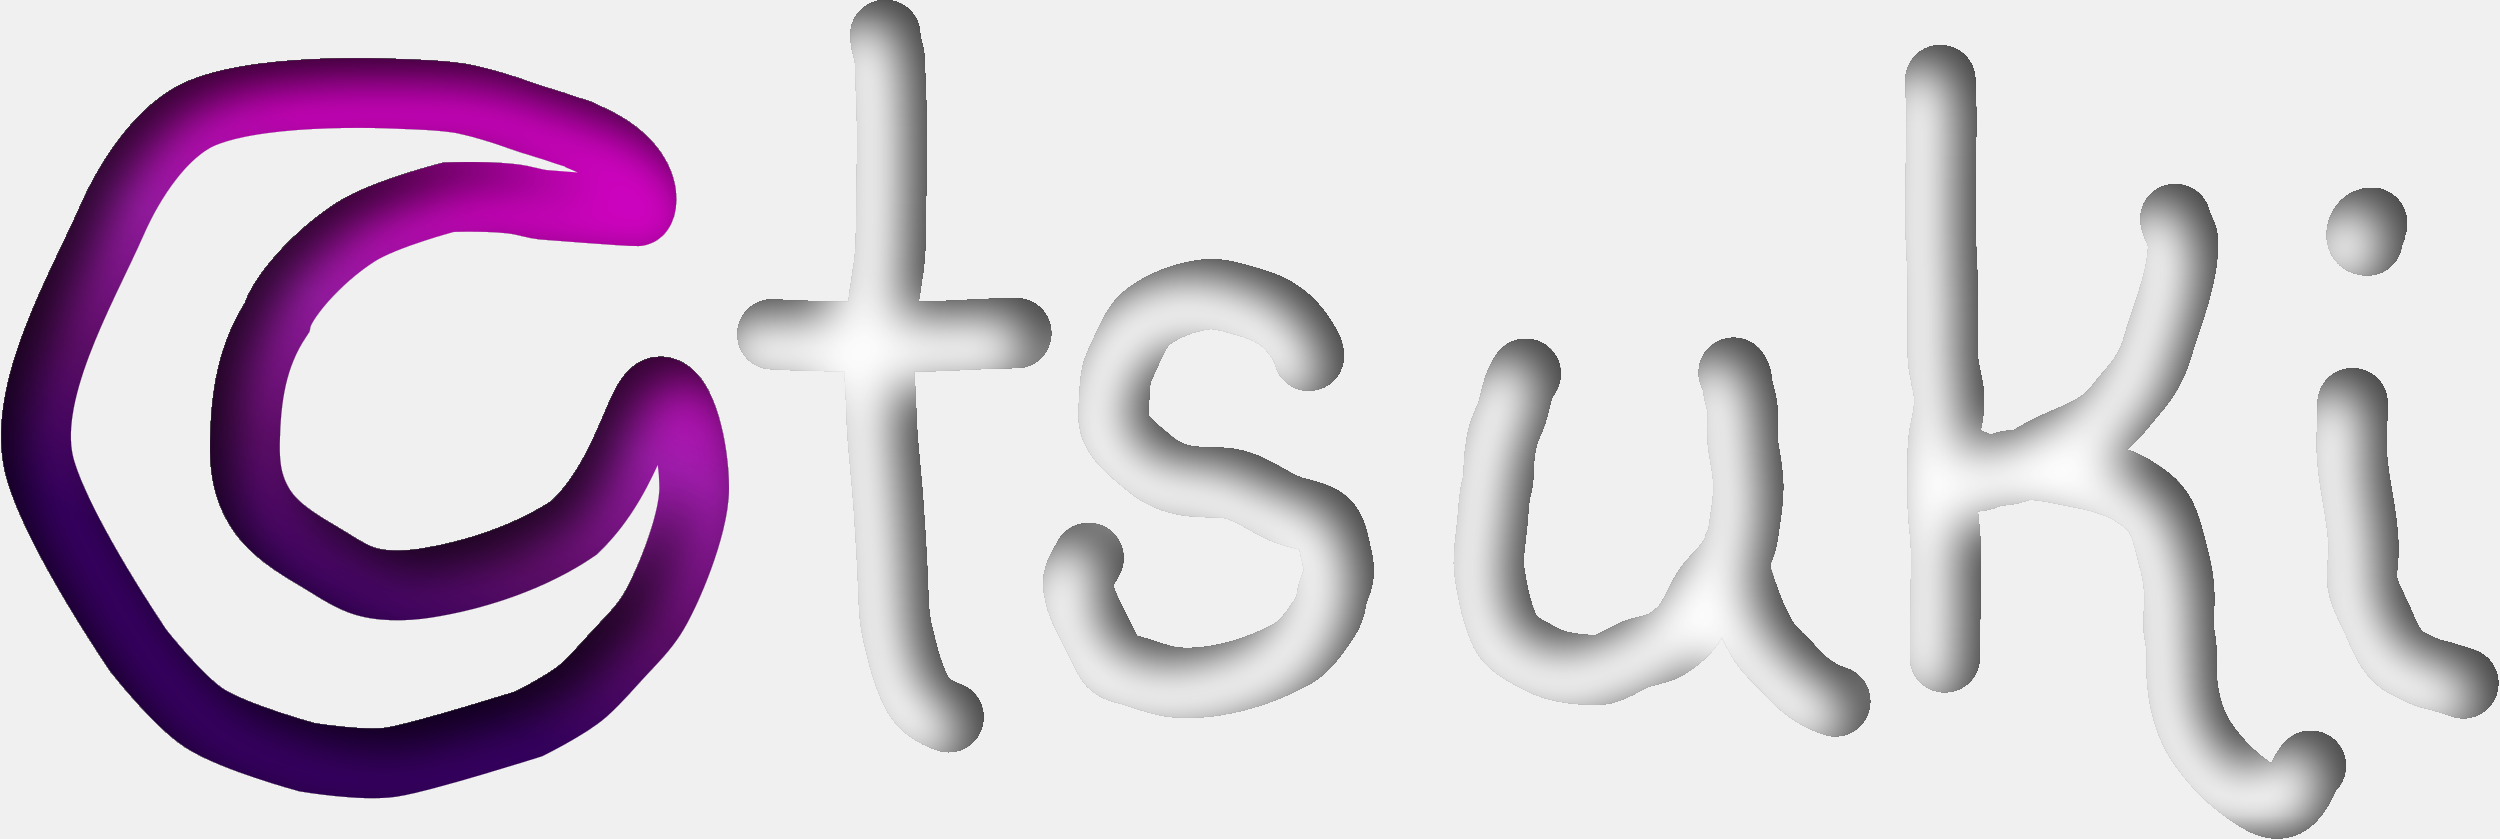
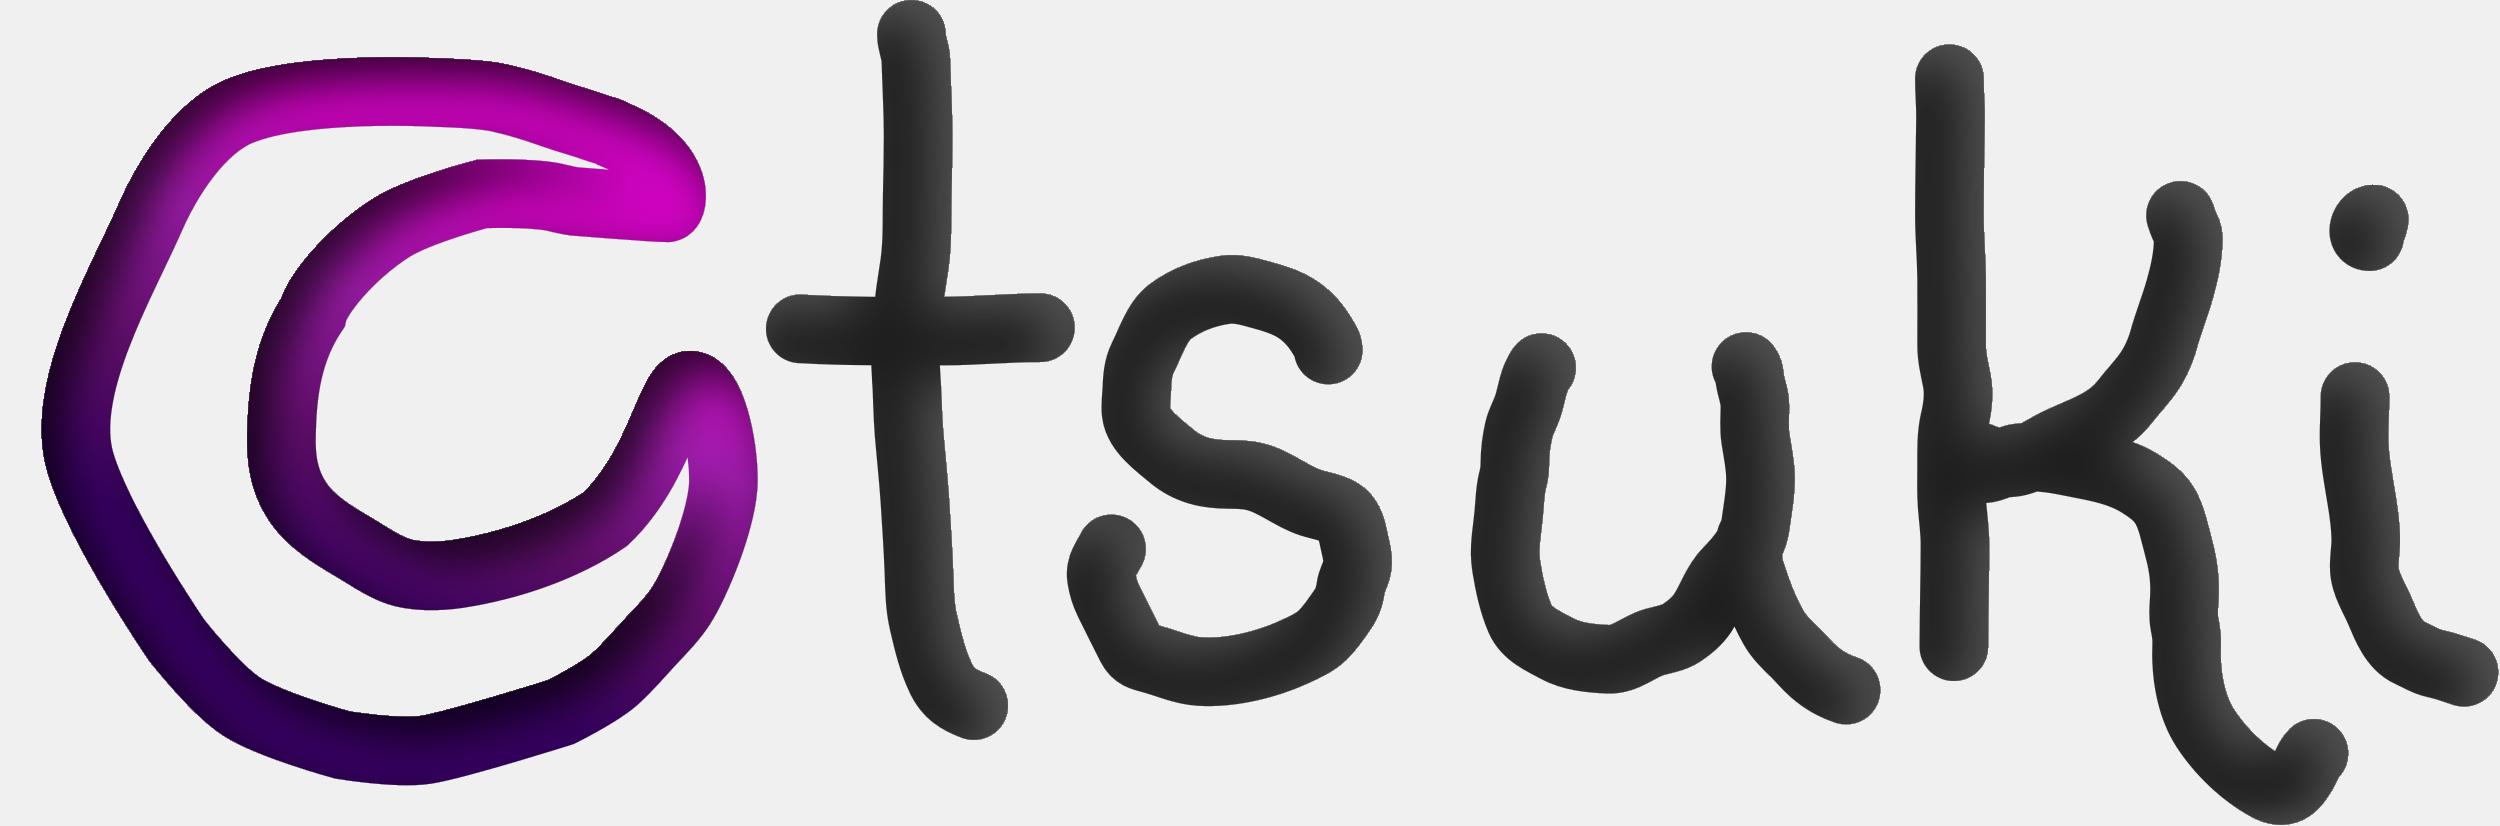
- <svg xmlns="http://www.w3.org/2000/svg" width="790" height="265" viewBox="0 0 790 265" fill="none">
-   <g filter="url(#filter0_i_1274_73)">
-     <path d="M279.741 11.046C279.741 13.961 281.091 16.537 281.169 19.415C281.387 27.466 281.883 35.471 281.883 43.529C281.883 49.853 281.754 56.165 281.605 62.487C281.433 69.805 281.776 77.271 280.772 84.539C279.955 90.454 278.782 96.092 278.69 102.089C278.599 108.022 277.545 114.006 277.996 119.917C278.492 126.416 278.44 132.942 278.988 139.43C279.577 146.417 280.349 153.353 280.812 160.352L280.822 160.496C281.344 168.377 281.869 176.316 282.161 184.208C282.364 189.715 282.387 194.811 283.668 200.191C285.147 206.405 286.451 212.217 289.22 217.94C291.562 222.779 294.856 224.818 299.731 226.646M244.046 105.639C259.256 106.533 274.46 106.353 289.716 106.353C300.236 106.353 310.645 105.282 321.148 105.282M413.599 112.421C413.599 110.87 412.486 109.331 411.735 108.058C409.748 104.691 407.247 101.789 404.001 99.571C400.301 97.043 396.054 95.826 391.785 94.653C388.123 93.646 384.269 92.526 380.442 93.106C374.033 94.077 368.228 96.182 362.991 100.007C358.678 103.157 356.539 109.969 354.186 114.642C352.412 118.164 352.305 121.432 352.123 125.311C352.01 127.742 351.635 130.255 351.925 132.688C352.606 138.404 359.102 142.943 363.189 146.411C368.655 151.049 374.535 152.33 381.632 152.4L381.773 152.401C384.517 152.428 387.272 152.455 389.96 153.114C396.485 154.713 401.728 159.443 408.086 161.522C411.897 162.768 417.503 163.271 419.706 166.995C421.076 169.31 421.407 171.372 421.967 173.976C422.611 176.969 423.537 179.873 422.721 182.939C422.174 184.995 421.091 186.656 420.817 188.809C420.47 191.537 419.655 193.732 418.08 195.988C416.111 198.809 414.182 201.713 411.695 204.118C409.312 206.423 405.871 207.938 402.89 209.314C393.812 213.504 382.256 216.37 372.192 215.699C366.896 215.346 361.911 213.073 356.843 211.694C353.77 210.857 351.822 210.552 350.259 207.49C347.886 202.839 345.551 198.132 343.239 193.449C341.935 190.808 341.22 188.519 340.78 185.676C340.18 181.794 342.396 179.51 343.993 176.316M482.134 118.132C479.439 121.616 479.119 126.172 477.791 130.289C476.908 133.023 475.441 135.396 474.796 138.241C474.019 141.674 473.593 145.194 473.567 148.711C473.554 150.479 473.434 151.906 472.992 153.629C471.989 157.536 471.934 161.341 471.564 165.329C471.028 171.104 469.851 176.33 470.83 182.146C471.793 187.862 472.916 193.335 475.173 198.685C477.281 203.681 482.525 205.836 486.933 208.243C491.941 210.979 497.858 211.511 503.511 211.753C509.241 211.998 513.174 207.731 518.463 206.22C521.509 205.35 524.58 204.97 527.268 203.166C529.683 201.546 532.263 199.42 533.872 196.959C536.79 192.497 538.162 187.549 541.943 183.613C546.174 179.209 550.007 174.816 550.847 168.562C551.509 163.633 552.493 158.622 552.453 153.629C552.421 149.519 551.514 145.088 550.867 141.017C550.329 137.639 550.668 134.036 550.668 130.626C550.668 127.463 549.586 125.124 549.082 122.098C548.764 120.188 548.951 119.369 547.813 117.775M549.954 171.675C548.173 174.704 548.052 179.998 549.102 183.256C551.175 189.694 553.241 195.578 556.578 201.481C558.401 204.707 560.997 207.148 563.637 209.711C565.652 211.666 567.414 213.914 569.547 215.739C572.832 218.551 575.85 220.286 579.938 221.649M613.135 25.325C613.135 29.573 613.542 33.817 613.492 38.056C613.37 48.394 613.135 58.727 613.135 69.071C613.135 75.892 613.781 82.652 613.849 89.457C613.92 96.568 613.849 103.683 613.849 110.795C613.849 114.843 614.731 118.266 615.514 122.217C616.334 126.349 615.804 130.803 614.84 134.869C613.687 139.736 613.849 144.444 613.849 149.425C613.849 153.725 613.685 158.064 614.007 162.355C614.321 166.519 614.91 170.426 614.92 174.65C614.946 185.682 614.563 196.701 614.563 207.727M622.772 146.689C626.296 148.186 629.561 149.065 633.441 148.592C638.692 147.953 643.249 144.421 647.878 142.167C655.762 138.329 663.919 136.242 669.454 129.079C672.073 125.69 675.334 122.407 677.644 118.827C679.517 115.924 681.078 112.311 681.987 108.991C683.478 103.543 685.602 98.33 687.143 92.908C688.593 87.803 689.84 82.207 689.84 76.885C689.84 75.72 689.672 74.716 689.126 73.672C688.282 72.06 687.914 70.917 687.381 69.23M623.486 150.615C627.838 150.615 631.345 147.565 635.583 147.045C641.798 146.283 647.903 147.555 653.986 148.751C661.244 150.177 668.296 151.438 674.61 155.473C677.451 157.289 680.157 159.171 682.007 162.017C684.566 165.954 685.524 171.503 686.746 175.958C688.296 181.608 688.96 186.755 688.571 192.576C688.388 195.303 688.175 197.941 688.69 200.648C689.136 202.999 689.448 204.722 689.344 207.152C688.965 216.017 690.435 226.465 695.432 234.082C700.273 241.462 707.381 248.334 715.183 252.584C720.901 255.698 723.671 253.138 726.586 248.182C727.837 246.056 728.478 243.732 730.215 241.995M748.063 76.012C745.011 76.012 746.244 71.562 748.34 70.657C750.559 69.699 749.134 71.247 749.134 72.442M743.422 127.413C743.422 132.363 742.981 137.344 743.145 142.286C743.353 148.592 744.661 154.946 745.643 161.165C746.256 165.042 746.786 168.914 746.873 172.845C746.946 176.148 746.254 179.434 746.397 182.721C746.608 187.579 749.554 191.895 751.394 196.245C753.463 201.134 755.885 207.421 761.012 209.71C763.51 210.825 766.17 212.499 768.845 213.082C772.133 213.798 775.225 214.878 778.404 215.937" stroke="white" stroke-width="22" stroke-linecap="round" />
+ <svg xmlns="http://www.w3.org/2000/svg" width="803" height="265" viewBox="0 0 803 265" fill="none">
+   <g filter="url(#filter0_i_1335_3)">
+     <path d="M292.741 11.046C292.741 13.961 294.091 16.537 294.169 19.415C294.387 27.466 294.883 35.471 294.883 43.529C294.883 49.853 294.754 56.165 294.605 62.487C294.433 69.805 294.776 77.271 293.772 84.539C292.955 90.454 291.782 96.092 291.69 102.089C291.599 108.022 290.545 114.006 290.996 119.917C291.492 126.416 291.44 132.942 291.988 139.43C292.577 146.417 293.349 153.353 293.812 160.352L293.822 160.496C294.344 168.377 294.869 176.316 295.161 184.208C295.364 189.715 295.387 194.811 296.668 200.191C298.147 206.405 299.451 212.217 302.22 217.94C304.562 222.779 307.856 224.818 312.731 226.646M257.046 105.639C272.256 106.533 287.46 106.353 302.716 106.353C313.236 106.353 323.645 105.282 334.148 105.282M426.599 112.421C426.599 110.87 425.486 109.331 424.735 108.058C422.748 104.691 420.247 101.789 417.001 99.571C413.301 97.043 409.054 95.826 404.785 94.653C401.123 93.646 397.269 92.526 393.442 93.106C387.033 94.077 381.228 96.182 375.991 100.007C371.678 103.157 369.539 109.969 367.186 114.642C365.412 118.164 365.305 121.432 365.123 125.311C365.01 127.742 364.635 130.255 364.925 132.688C365.606 138.404 372.102 142.943 376.189 146.411C381.655 151.049 387.535 152.33 394.632 152.4L394.773 152.401C397.517 152.428 400.272 152.455 402.96 153.114C409.485 154.713 414.728 159.443 421.086 161.522C424.897 162.768 430.503 163.271 432.706 166.995C434.076 169.31 434.407 171.372 434.967 173.976C435.611 176.969 436.537 179.873 435.721 182.939C435.174 184.995 434.091 186.656 433.817 188.809C433.47 191.537 432.655 193.732 431.08 195.988C429.111 198.809 427.182 201.713 424.695 204.118C422.312 206.423 418.871 207.938 415.89 209.314C406.812 213.504 395.256 216.37 385.192 215.699C379.896 215.346 374.911 213.073 369.843 211.694C366.77 210.857 364.822 210.552 363.259 207.49C360.886 202.839 358.551 198.132 356.239 193.449C354.935 190.808 354.22 188.519 353.78 185.676C353.18 181.794 355.396 179.51 356.993 176.316M495.134 118.132C492.439 121.616 492.119 126.172 490.791 130.289C489.908 133.023 488.441 135.396 487.796 138.241C487.019 141.674 486.593 145.194 486.567 148.711C486.554 150.479 486.434 151.906 485.992 153.629C484.989 157.536 484.934 161.341 484.564 165.329C484.028 171.104 482.851 176.33 483.83 182.146C484.793 187.862 485.916 193.335 488.173 198.685C490.281 203.681 495.525 205.836 499.933 208.243C504.941 210.979 510.858 211.511 516.511 211.753C522.241 211.998 526.174 207.731 531.463 206.22C534.509 205.35 537.58 204.97 540.268 203.166C542.683 201.546 545.263 199.42 546.872 196.959C549.79 192.497 551.162 187.549 554.943 183.613C559.174 179.209 563.007 174.816 563.847 168.562C564.509 163.633 565.493 158.622 565.453 153.629C565.421 149.519 564.514 145.088 563.867 141.017C563.329 137.639 563.668 134.036 563.668 130.626C563.668 127.463 562.586 125.124 562.082 122.098C561.764 120.188 561.951 119.369 560.813 117.775M562.954 171.675C561.173 174.704 561.052 179.998 562.102 183.256C564.175 189.694 566.241 195.578 569.578 201.481C571.401 204.707 573.997 207.148 576.637 209.711C578.652 211.666 580.414 213.914 582.547 215.739C585.832 218.551 588.85 220.286 592.938 221.649M626.135 25.325C626.135 29.573 626.542 33.817 626.492 38.056C626.37 48.394 626.135 58.727 626.135 69.071C626.135 75.892 626.781 82.652 626.849 89.457C626.92 96.568 626.849 103.683 626.849 110.795C626.849 114.843 627.731 118.266 628.514 122.217C629.334 126.349 628.804 130.803 627.84 134.869C626.687 139.736 626.849 144.444 626.849 149.425C626.849 153.725 626.685 158.064 627.007 162.355C627.321 166.519 627.91 170.426 627.92 174.65C627.946 185.682 627.563 196.701 627.563 207.727M635.772 146.689C639.296 148.186 642.561 149.065 646.441 148.592C651.692 147.953 656.249 144.421 660.878 142.167C668.762 138.329 676.919 136.242 682.454 129.079C685.073 125.69 688.334 122.407 690.644 118.827C692.517 115.924 694.078 112.311 694.987 108.991C696.478 103.543 698.602 98.33 700.143 92.908C701.593 87.803 702.84 82.207 702.84 76.885C702.84 75.72 702.672 74.716 702.126 73.672C701.282 72.06 700.914 70.917 700.381 69.23M636.486 150.615C640.838 150.615 644.345 147.565 648.583 147.045C654.798 146.283 660.903 147.555 666.986 148.751C674.244 150.177 681.296 151.438 687.61 155.473C690.451 157.289 693.157 159.171 695.007 162.017C697.566 165.954 698.524 171.503 699.746 175.958C701.296 181.608 701.96 186.755 701.571 192.576C701.388 195.303 701.175 197.941 701.69 200.648C702.136 202.999 702.448 204.722 702.344 207.152C701.965 216.017 703.435 226.465 708.432 234.082C713.273 241.462 720.381 248.334 728.183 252.584C733.901 255.698 736.671 253.138 739.586 248.182C740.837 246.056 741.478 243.732 743.215 241.995M761.063 76.012C758.011 76.012 759.244 71.562 761.34 70.657C763.559 69.699 762.134 71.247 762.134 72.442M756.422 127.413C756.422 132.363 755.981 137.344 756.145 142.286C756.353 148.592 757.661 154.946 758.643 161.165C759.256 165.042 759.786 168.914 759.873 172.845C759.946 176.148 759.254 179.434 759.397 182.721C759.608 187.579 762.554 191.895 764.394 196.245C766.463 201.134 768.885 207.421 774.012 209.71C776.51 210.825 779.17 212.499 781.845 213.082C785.133 213.798 788.225 214.878 791.404 215.937" stroke="#1E1E1E" stroke-width="22" stroke-linecap="round" />
  </g>
-   <g filter="url(#filter1_i_1274_73)">
-     <path d="M164.63 63.264C166.879 63.712 169.14 64.385 171.422 64.689C171.422 64.689 198.709 66.855 201.357 66.763C203.379 66.694 206.358 52.264 184.142 43.168C182.693 42.116 180.995 41.966 178.963 41.234C173.426 39.238 169.418 38.299 164.63 36.577C158.885 34.511 153.204 32.744 147.23 31.432C140.872 30.036 127.858 29.764 127.858 29.764C127.858 29.764 84.472 27.222 63.99 35.698C51.329 40.937 41.065 56.77 35.412 69.617C25.718 91.651 5.912 124.959 12.825 148.555C18.91 169.322 43.748 205.64 43.748 205.64C43.748 205.64 56.162 221.467 64.501 226.903C73.931 233.05 96.963 239.286 96.963 239.286C96.963 239.286 114.634 242.239 123.76 240.848C133.592 239.349 167.164 228.745 167.164 228.745C167.164 228.745 179.378 222.672 184.357 218.264C188.843 214.293 192.733 209.521 196.849 205.182L197.159 204.855L197.16 204.855C200.219 201.631 203.261 198.425 205.707 194.692C210.36 187.591 219.357 166.316 219.357 154.264C219.357 142.211 215.357 124.264 208.857 123.764C202.357 123.264 199.604 149.475 181.52 166.733C168.123 175.883 150.341 181.875 134.255 184.327C128.059 185.272 119.934 185.478 113.973 183.208C109.324 181.437 104.502 178.037 100.252 175.538C93.82 171.754 86.63 167.34 82.499 160.939C78.188 154.258 77.243 147.588 77.409 139.711C77.71 125.46 79.539 112.482 87.491 100.462C88.7 94.866 99.403 81.646 112.653 73.218C121.436 67.631 141.736 62.324 141.736 62.324C141.736 62.324 156.96 61.733 164.63 63.264Z" stroke="url(#paint0_linear_1274_73)" stroke-width="22" stroke-linecap="round" />
+   <g filter="url(#filter1_i_1335_3)">
+     <path d="M177.63 63.264C179.879 63.712 182.14 64.385 184.422 64.689C184.422 64.689 211.709 66.855 214.357 66.763C216.379 66.694 219.358 52.264 197.142 43.168C195.693 42.116 193.995 41.966 191.963 41.234C186.426 39.238 182.418 38.299 177.63 36.577C171.885 34.511 166.204 32.744 160.23 31.432C153.872 30.036 140.858 29.764 140.858 29.764C140.858 29.764 97.472 27.222 76.99 35.698C64.329 40.937 54.065 56.77 48.412 69.617C38.718 91.651 18.912 124.959 25.825 148.555C31.91 169.322 56.748 205.64 56.748 205.64C56.748 205.64 69.162 221.467 77.501 226.903C86.931 233.05 109.963 239.286 109.963 239.286C109.963 239.286 127.634 242.239 136.76 240.848C146.592 239.349 180.164 228.745 180.164 228.745C180.164 228.745 192.378 222.672 197.357 218.264C201.843 214.293 205.733 209.521 209.849 205.182L210.159 204.855L210.16 204.855C213.219 201.631 216.261 198.425 218.707 194.692C223.36 187.591 232.357 166.316 232.357 154.264C232.357 142.211 228.357 124.264 221.857 123.764C215.357 123.264 212.604 149.475 194.52 166.733C181.123 175.883 163.341 181.875 147.255 184.327C141.059 185.272 132.934 185.478 126.973 183.208C122.324 181.437 117.502 178.037 113.252 175.538C106.82 171.754 99.63 167.34 95.499 160.939C91.188 154.258 90.243 147.588 90.409 139.711C90.71 125.46 92.539 112.482 100.491 100.462C101.7 94.866 112.402 81.646 125.653 73.218C134.436 67.631 154.736 62.324 154.736 62.324C154.736 62.324 169.96 61.733 177.63 63.264Z" stroke="url(#paint0_linear_1335_3)" stroke-width="22" stroke-linecap="round" />
  </g>
  <defs>
-     <filter id="filter0_i_1274_73" x="226.046" y="0.046" width="563.361" height="269.904" filterUnits="userSpaceOnUse" color-interpolation-filters="sRGB">
+     <filter id="filter0_i_1335_3" x="239.046" y="0.046" width="563.361" height="269.904" filterUnits="userSpaceOnUse" color-interpolation-filters="sRGB">
      <feFlood flood-opacity="0" result="BackgroundImageFix" />
      <feBlend mode="normal" in="SourceGraphic" in2="BackgroundImageFix" result="shape" />
      <feColorMatrix in="SourceAlpha" type="matrix" values="0 0 0 0 0 0 0 0 0 0 0 0 0 0 0 0 0 0 127 0" result="hardAlpha" />
      <feOffset dx="-7" dy="5" />
      <feGaussianBlur stdDeviation="7.8" />
      <feComposite in2="hardAlpha" operator="arithmetic" k2="-1" k3="1" />
-       <feColorMatrix type="matrix" values="0 0 0 0 0 0 0 0 0 0 0 0 0 0 0 0 0 0 0.75 0" />
-       <feBlend mode="normal" in2="shape" result="effect1_innerShadow_1274_73" />
+       <feColorMatrix type="matrix" values="0 0 0 0 0.388 0 0 0 0 0.388 0 0 0 0 0.388 0 0 0 0.75 0" />
+       <feBlend mode="normal" in2="shape" result="effect1_innerShadow_1335_3" />
    </filter>
-     <filter id="filter1_i_1274_73" x="0.393" y="18.406" width="236.964" height="240.812" filterUnits="userSpaceOnUse" color-interpolation-filters="sRGB">
+     <filter id="filter1_i_1335_3" x="13.393" y="18.406" width="236.964" height="240.812" filterUnits="userSpaceOnUse" color-interpolation-filters="sRGB">
      <feFlood flood-opacity="0" result="BackgroundImageFix" />
      <feBlend mode="normal" in="SourceGraphic" in2="BackgroundImageFix" result="shape" />
      <feColorMatrix in="SourceAlpha" type="matrix" values="0 0 0 0 0 0 0 0 0 0 0 0 0 0 0 0 0 0 127 0" result="hardAlpha" />
      <feOffset dx="7" dy="7" />
      <feGaussianBlur stdDeviation="7.8" />
      <feComposite in2="hardAlpha" operator="arithmetic" k2="-1" k3="1" />
      <feColorMatrix type="matrix" values="0 0 0 0 0 0 0 0 0 0 0 0 0 0 0 0 0 0 0.75 0" />
-       <feBlend mode="normal" in2="shape" result="effect1_innerShadow_1274_73" />
+       <feBlend mode="normal" in2="shape" result="effect1_innerShadow_1335_3" />
    </filter>
-     <linearGradient id="paint0_linear_1274_73" x1="49.981" y1="228.617" x2="134.299" y2="56.212" gradientUnits="userSpaceOnUse">
+     <linearGradient id="paint0_linear_1335_3" x1="62.981" y1="228.617" x2="147.299" y2="56.212" gradientUnits="userSpaceOnUse">
      <stop offset="0.25" stop-color="#380064" />
      <stop offset="0.5" stop-color="#630E6F" />
      <stop offset="0.75" stop-color="#9F1CAB" />
      <stop offset="1" stop-color="#CE03BF" />
    </linearGradient>
  </defs>
</svg>
